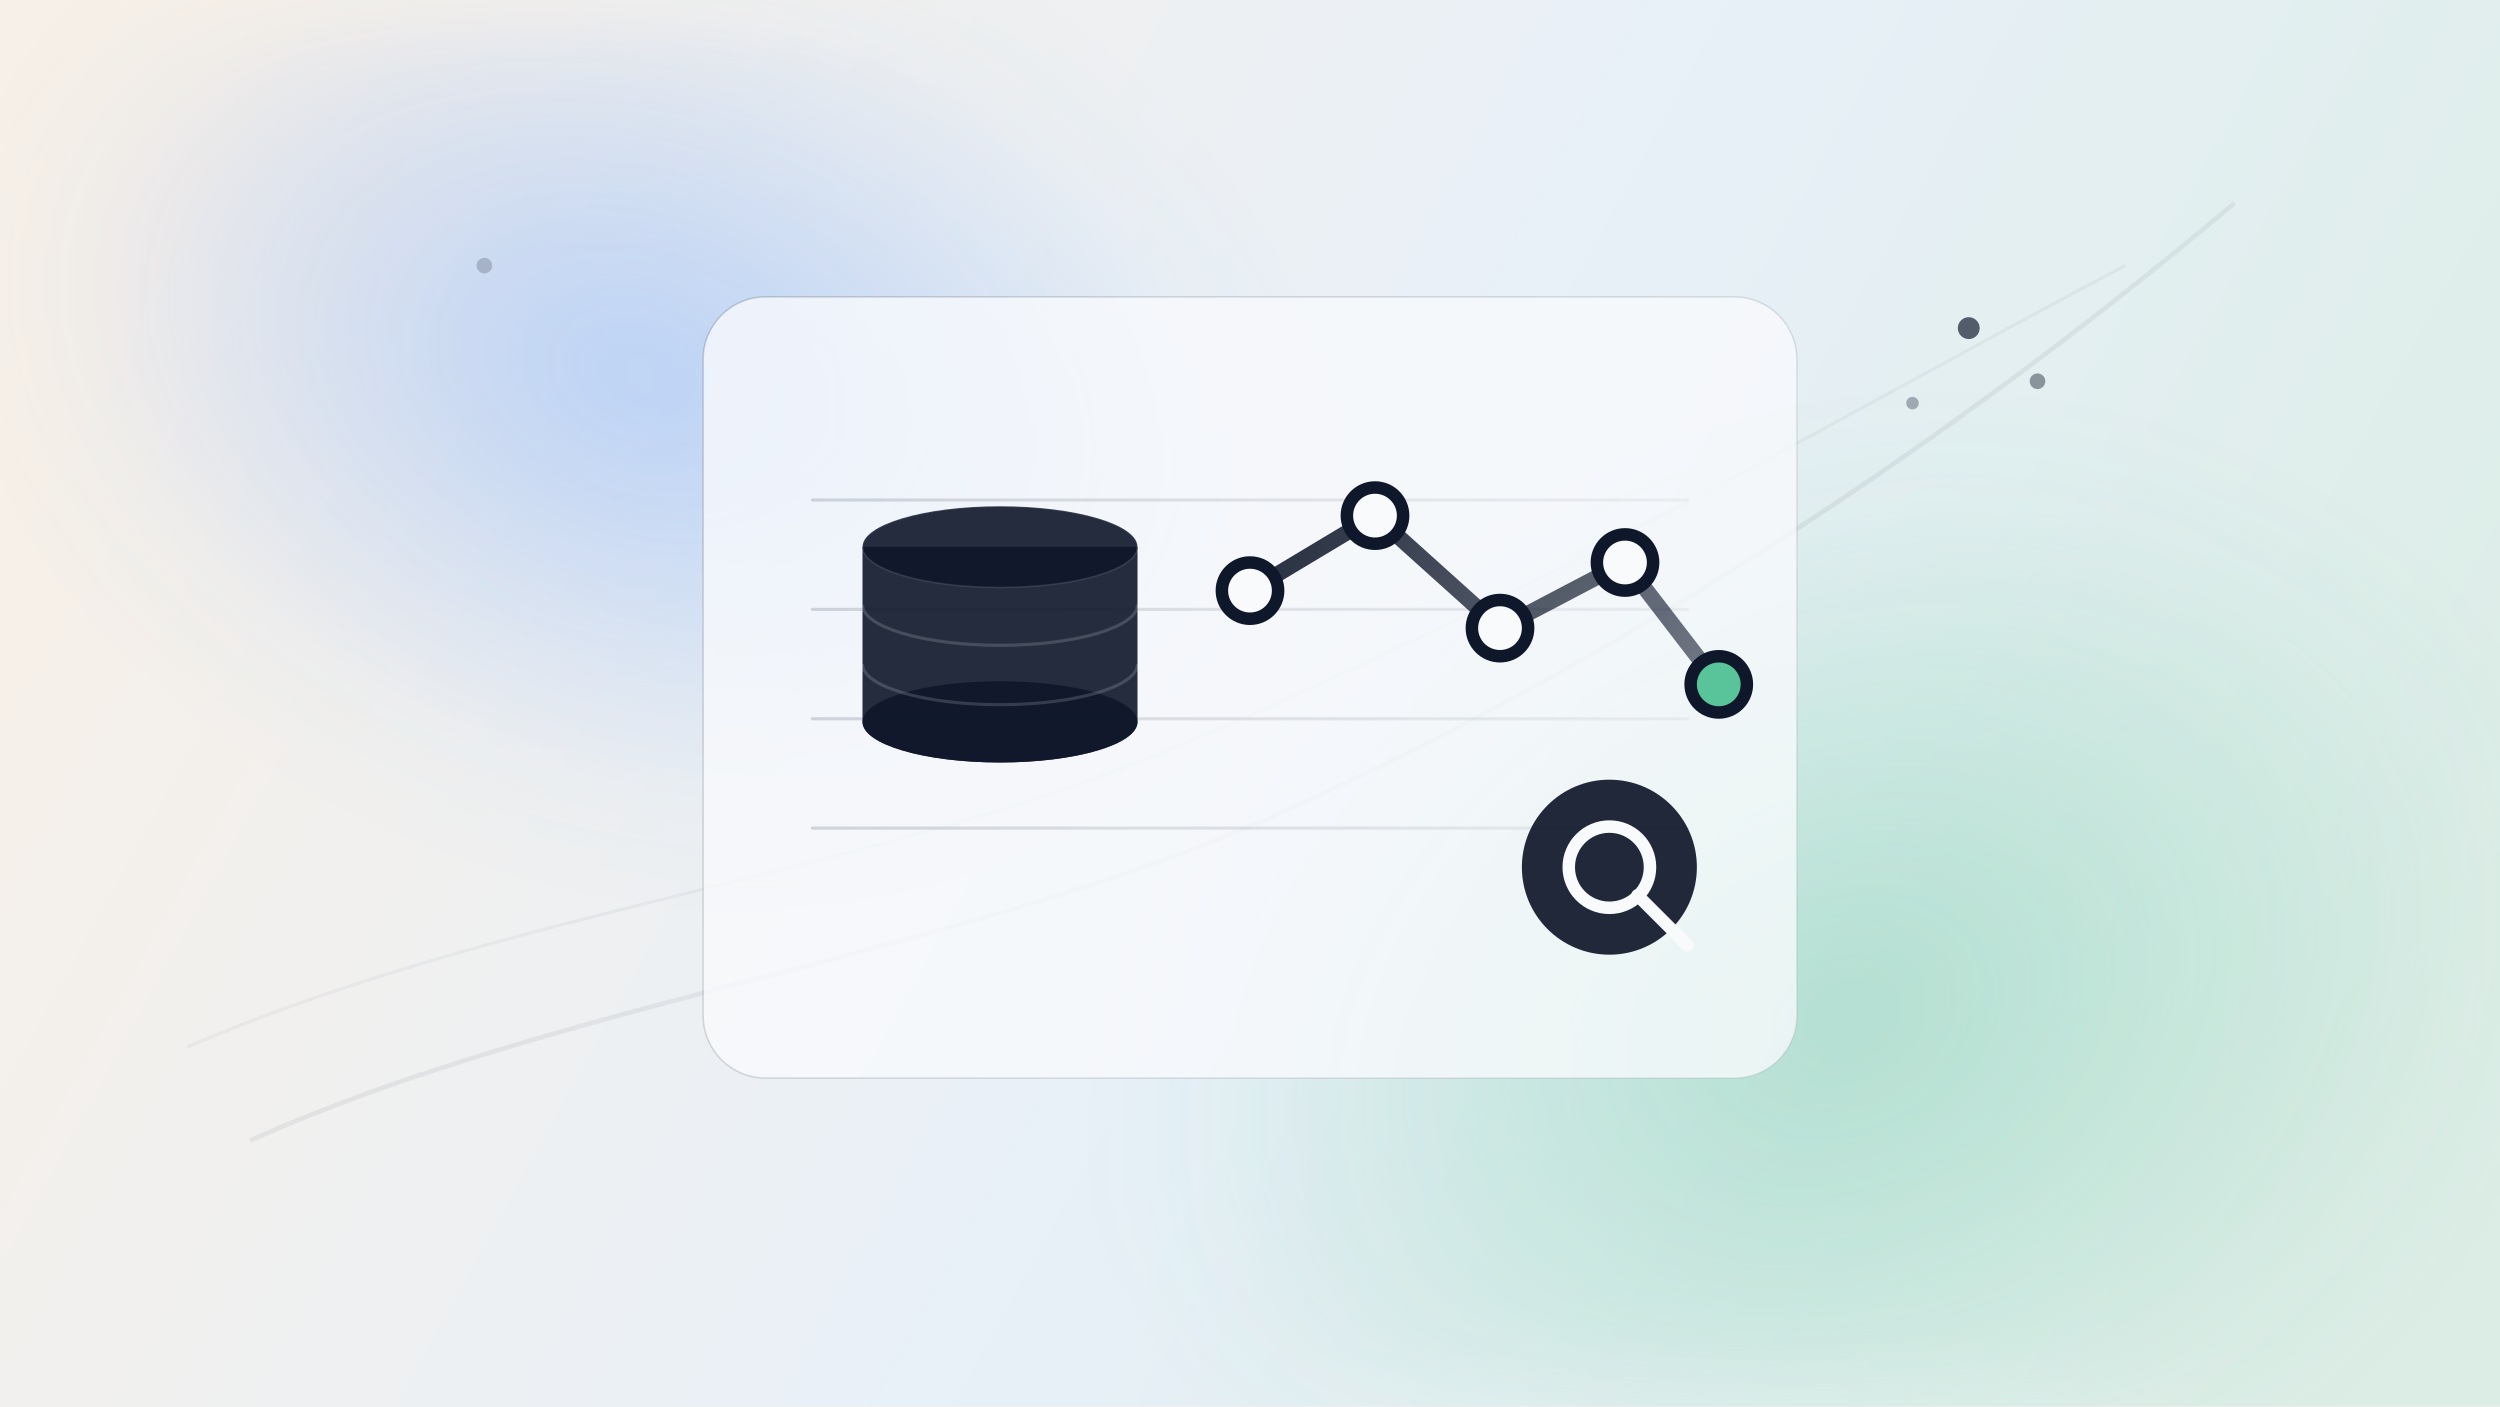
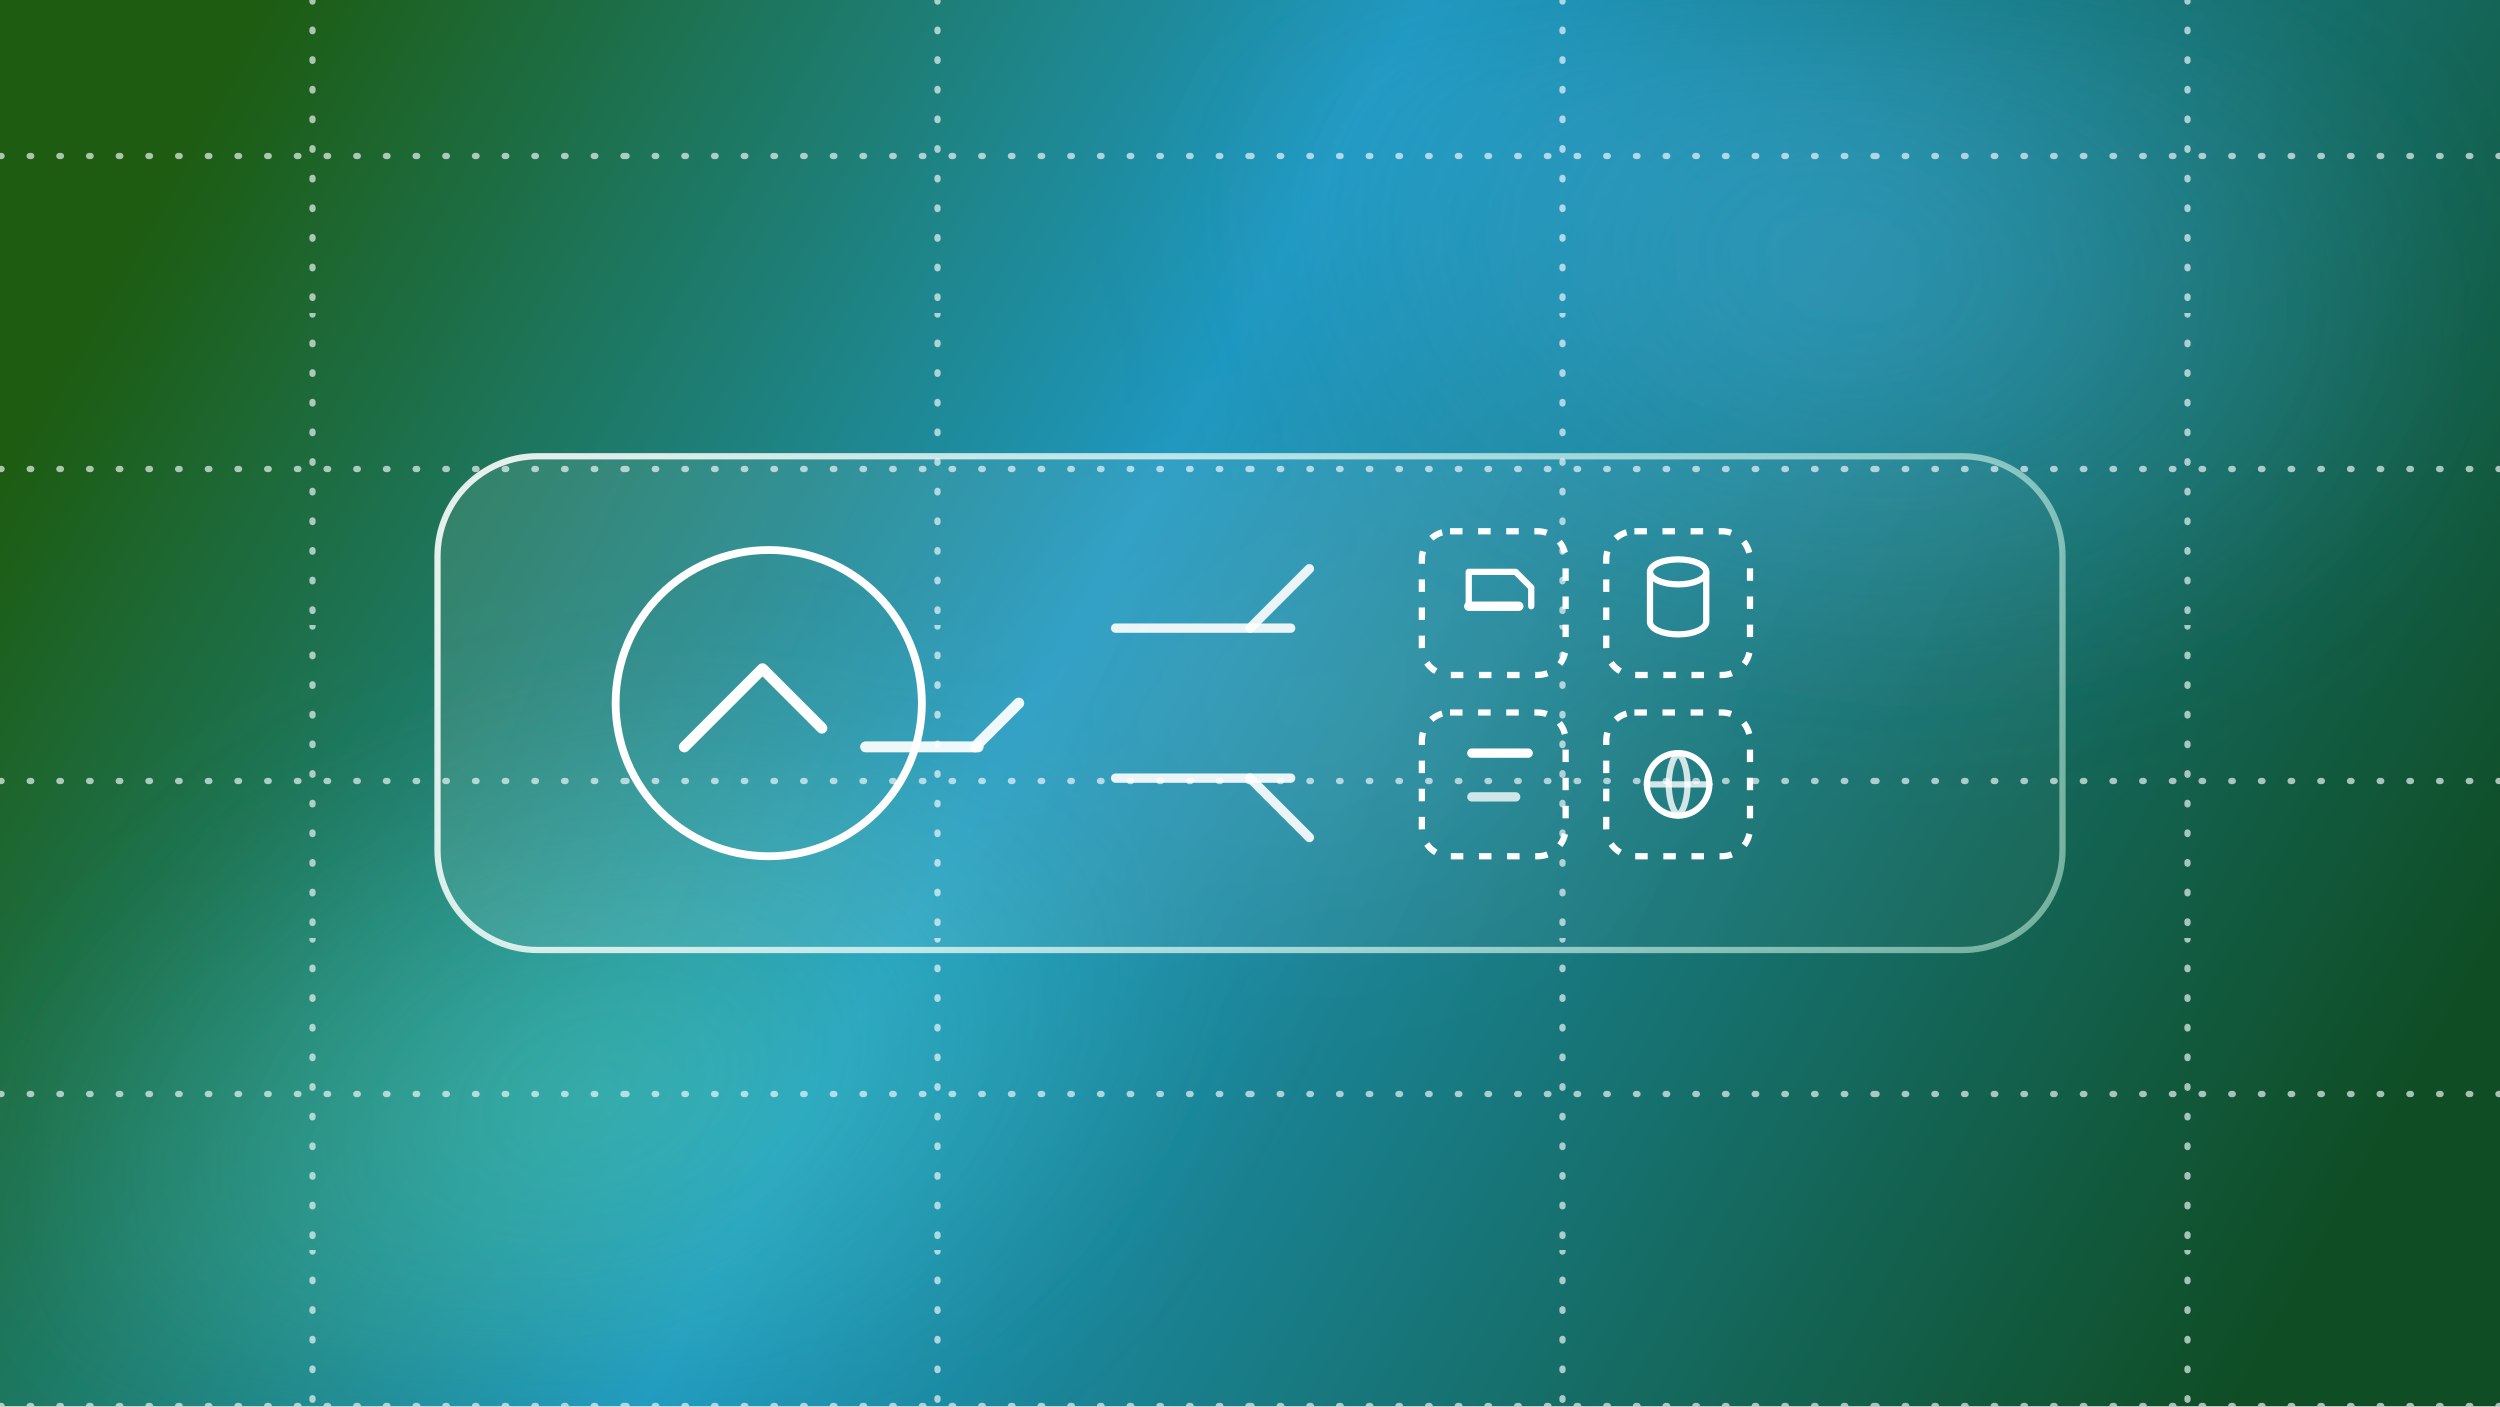
<svg xmlns="http://www.w3.org/2000/svg" width="1600" height="900" viewBox="0 0 1600 900" fill="none">
  <defs>
-     <linearGradient id="bg" x1="130" y1="80" x2="1470" y2="820" gradientUnits="userSpaceOnUse">
-       <stop offset="0" stop-color="#F7F0E8" />
-       <stop offset="0.52" stop-color="#E8F0F8" />
-       <stop offset="1" stop-color="#DCEDE6" />
+     <linearGradient id="bg" x1="130" y1="70" x2="1480" y2="820" gradientUnits="userSpaceOnUse">
+       <stop offset="0" stop-color="#1D5C11" />
+       <stop offset="0.42" stop-color="#1E97BF" />
+       <stop offset="1" stop-color="#0F4D24" />
    </linearGradient>
-     <radialGradient id="glowA" cx="0" cy="0" r="1" gradientUnits="userSpaceOnUse" gradientTransform="translate(410 240) rotate(18) scale(420 280)">
-       <stop stop-color="#6AA5FF" stop-opacity="0.42" />
-       <stop offset="1" stop-color="#6AA5FF" stop-opacity="0" />
+     <radialGradient id="glowA" cx="0" cy="0" r="1" gradientUnits="userSpaceOnUse" gradientTransform="translate(380 700) rotate(-18) scale(420 260)">
+       <stop stop-color="#5DE4C1" stop-opacity="0.42" />
+       <stop offset="1" stop-color="#5DE4C1" stop-opacity="0" />
    </radialGradient>
-     <radialGradient id="glowB" cx="0" cy="0" r="1" gradientUnits="userSpaceOnUse" gradientTransform="translate(1180 650) rotate(-24) scale(460 340)">
-       <stop stop-color="#59C39A" stop-opacity="0.36" />
-       <stop offset="1" stop-color="#59C39A" stop-opacity="0" />
+     <radialGradient id="glowB" cx="0" cy="0" r="1" gradientUnits="userSpaceOnUse" gradientTransform="translate(1180 170) rotate(10) scale(430 290)">
+       <stop stop-color="#4DBFFF" stop-opacity="0.4" />
+       <stop offset="1" stop-color="#4DBFFF" stop-opacity="0" />
    </radialGradient>
-     <linearGradient id="cardStroke" x1="470" y1="200" x2="1160" y2="690" gradientUnits="userSpaceOnUse">
-       <stop stop-color="#0F172A" stop-opacity="0.18" />
-       <stop offset="1" stop-color="#0F172A" stop-opacity="0.08" />
+     <radialGradient id="glowC" cx="0" cy="0" r="1" gradientUnits="userSpaceOnUse" gradientTransform="translate(840 450) rotate(0) scale(240 180)">
+       <stop stop-color="#FFFFFF" stop-opacity="0.08" />
+       <stop offset="1" stop-color="#FFFFFF" stop-opacity="0" />
+     </radialGradient>
+     <pattern id="grid" width="400" height="200" patternUnits="userSpaceOnUse">
+       <path d="M0 100H400" stroke="#F8FAFC" stroke-width="4" stroke-linecap="round" stroke-dasharray="1 18" opacity="0.76" />
+       <path d="M200 0V200" stroke="#F8FAFC" stroke-width="4" stroke-linecap="round" stroke-dasharray="1 18" opacity="0.76" />
+     </pattern>
+     <filter id="blurSoft" x="-200" y="-200" width="2000" height="1300" filterUnits="userSpaceOnUse">
+       <feGaussianBlur stdDeviation="48" />
+     </filter>
+     <linearGradient id="frameStroke" x1="350" y1="245" x2="1220" y2="675" gradientUnits="userSpaceOnUse">
+       <stop stop-color="#FFFFFF" stop-opacity="0.88" />
+       <stop offset="1" stop-color="#D8FFEE" stop-opacity="0.5" />
    </linearGradient>
-     <linearGradient id="gridLine" x1="520" y1="350" x2="1120" y2="350" gradientUnits="userSpaceOnUse">
-       <stop stop-color="#0F172A" stop-opacity="0.16" />
-       <stop offset="1" stop-color="#0F172A" stop-opacity="0.04" />
+     <linearGradient id="cardFill" x1="410" y1="280" x2="1185" y2="620" gradientUnits="userSpaceOnUse">
+       <stop stop-color="#FFFFFF" stop-opacity="0.1" />
+       <stop offset="1" stop-color="#FFFFFF" stop-opacity="0.03" />
    </linearGradient>
-     <linearGradient id="vectorPath" x1="820" y1="350" x2="1180" y2="560" gradientUnits="userSpaceOnUse">
-       <stop stop-color="#0F172A" stop-opacity="0.88" />
-       <stop offset="1" stop-color="#0F172A" stop-opacity="0.42" />
-     </linearGradient>
-     <filter id="blurSoft" x="0" y="0" width="1600" height="900" filterUnits="userSpaceOnUse">
-       <feGaussianBlur stdDeviation="40" />
-     </filter>
  </defs>
  <rect width="1600" height="900" fill="url(#bg)" />
  <g filter="url(#blurSoft)">
-     <ellipse cx="410" cy="240" rx="430" ry="290" fill="url(#glowA)" />
-     <ellipse cx="1180" cy="650" rx="470" ry="350" fill="url(#glowB)" />
+     <ellipse cx="380" cy="700" rx="420" ry="260" fill="url(#glowA)" />
+     <ellipse cx="1180" cy="170" rx="430" ry="290" fill="url(#glowB)" />
+     <ellipse cx="840" cy="450" rx="240" ry="180" fill="url(#glowC)" />
  </g>
-   <g opacity="0.45">
-     <path d="M160 730C360 640 620 610 820 520C1030 426 1240 290 1430 130" stroke="#0F172A" stroke-opacity="0.14" stroke-width="3" />
-     <path d="M120 670C330 580 560 560 760 475C1000 373 1180 265 1360 170" stroke="#0F172A" stroke-opacity="0.1" stroke-width="2" />
-   </g>
+   <rect width="1600" height="900" fill="url(#grid)" opacity="0.86" />
  <g>
-     <rect x="450" y="190" width="700" height="500" rx="40" fill="#F8FAFC" fill-opacity="0.78" stroke="url(#cardStroke)" />
-     <path d="M520 320H1080" stroke="url(#gridLine)" stroke-width="2" stroke-linecap="round" />
-     <path d="M520 390H1080" stroke="url(#gridLine)" stroke-width="2" stroke-linecap="round" />
-     <path d="M520 460H1080" stroke="url(#gridLine)" stroke-width="2" stroke-linecap="round" />
-     <path d="M520 530H1080" stroke="url(#gridLine)" stroke-width="2" stroke-linecap="round" />
-     <ellipse cx="640" cy="350" rx="88" ry="26" fill="#0F172A" fill-opacity="0.9" />
-     <path d="M552 350V462C552 476.359 591.399 488 640 488C688.601 488 728 476.359 728 462V350" fill="#0F172A" fill-opacity="0.9" />
-     <ellipse cx="640" cy="462" rx="88" ry="26" fill="#0F172A" fill-opacity="0.9" />
-     <ellipse cx="640" cy="350" rx="88" ry="26" stroke="#F8FAFC" stroke-opacity="0.12" />
-     <path d="M552 387C552 401.359 591.399 413 640 413C688.601 413 728 401.359 728 387" stroke="#F8FAFC" stroke-opacity="0.16" stroke-width="2" />
-     <path d="M552 425C552 439.359 591.399 451 640 451C688.601 451 728 439.359 728 425" stroke="#F8FAFC" stroke-opacity="0.16" stroke-width="2" />
-     <path d="M800 378L880 330L960 402L1040 360L1100 438" stroke="url(#vectorPath)" stroke-width="10" stroke-linecap="round" stroke-linejoin="round" />
-     <circle cx="800" cy="378" r="18" fill="#F8FAFC" stroke="#0F172A" stroke-width="8" />
-     <circle cx="880" cy="330" r="18" fill="#F8FAFC" stroke="#0F172A" stroke-width="8" />
-     <circle cx="960" cy="402" r="18" fill="#F8FAFC" stroke="#0F172A" stroke-width="8" />
-     <circle cx="1040" cy="360" r="18" fill="#F8FAFC" stroke="#0F172A" stroke-width="8" />
-     <circle cx="1100" cy="438" r="18" fill="#59C39A" stroke="#0F172A" stroke-width="8" />
-     <circle cx="1030" cy="555" r="56" fill="#0F172A" fill-opacity="0.92" />
-     <circle cx="1030" cy="555" r="26" stroke="#F8FAFC" stroke-width="8" />
-     <path d="M1048 573L1080 605" stroke="#F8FAFC" stroke-width="8" stroke-linecap="round" />
-   </g>
-   <g opacity="0.68">
-     <circle cx="1260" cy="210" r="7" fill="#0F172A" />
-     <circle cx="1304" cy="244" r="5" fill="#0F172A" fill-opacity="0.62" />
-     <circle cx="1224" cy="258" r="4" fill="#0F172A" fill-opacity="0.48" />
-     <circle cx="310" cy="170" r="5" fill="#0F172A" fill-opacity="0.3" />
+     <rect x="280" y="292" width="1040" height="316" rx="64" fill="url(#cardFill)" stroke="url(#frameStroke)" stroke-width="4" />
+     <circle cx="492" cy="450" r="98" stroke="#FFFFFF" stroke-width="5" />
+     <path d="M438 478L488 428L526 466" stroke="#FFFFFF" stroke-width="7" stroke-linecap="round" stroke-linejoin="round" />
+     <path d="M554 478H626" stroke="#FFFFFF" stroke-width="7" stroke-linecap="round" opacity="0.92" />
+     <path d="M624 478L652 450" stroke="#FFFFFF" stroke-width="7" stroke-linecap="round" opacity="0.92" />
+     <path d="M714 402H826" stroke="#FFFFFF" stroke-width="6" stroke-linecap="round" opacity="0.9" />
+     <path d="M714 498H826" stroke="#FFFFFF" stroke-width="6" stroke-linecap="round" opacity="0.9" />
+     <path d="M800 402L838 364" stroke="#FFFFFF" stroke-width="6" stroke-linecap="round" opacity="0.9" />
+     <path d="M800 498L838 536" stroke="#FFFFFF" stroke-width="6" stroke-linecap="round" opacity="0.9" />
+     <rect x="910" y="340" width="92" height="92" rx="18" stroke="#FFFFFF" stroke-width="4" stroke-dasharray="8 10" />
+     <path d="M940 388H972" stroke="#FFFFFF" stroke-width="6" stroke-linecap="round" />
+     <path d="M940 388V366H970L980 376V388" stroke="#FFFFFF" stroke-width="4" stroke-linecap="round" stroke-linejoin="round" />
+     <rect x="1028" y="340" width="92" height="92" rx="18" stroke="#FFFFFF" stroke-width="4" stroke-dasharray="8 10" />
+     <ellipse cx="1074" cy="366" rx="18" ry="8" stroke="#FFFFFF" stroke-width="4" />
+     <path d="M1056 366V398C1056 402.418 1064.06 406 1074 406C1083.94 406 1092 402.418 1092 398V366" stroke="#FFFFFF" stroke-width="4" />
+     <rect x="910" y="456" width="92" height="92" rx="18" stroke="#FFFFFF" stroke-width="4" stroke-dasharray="8 10" />
+     <path d="M942 482H978" stroke="#FFFFFF" stroke-width="6" stroke-linecap="round" />
+     <path d="M942 510H970" stroke="#FFFFFF" stroke-width="6" stroke-linecap="round" opacity="0.78" />
+     <rect x="1028" y="456" width="92" height="92" rx="18" stroke="#FFFFFF" stroke-width="4" stroke-dasharray="8 10" />
+     <circle cx="1074" cy="502" r="20" stroke="#FFFFFF" stroke-width="4" />
+     <path d="M1054 502H1094" stroke="#FFFFFF" stroke-width="4" stroke-linecap="round" opacity="0.8" />
+     <path d="M1074 482C1082 489 1082 515 1074 522C1066 515 1066 489 1074 482Z" stroke="#FFFFFF" stroke-width="4" stroke-linejoin="round" opacity="0.8" />
  </g>
</svg>
